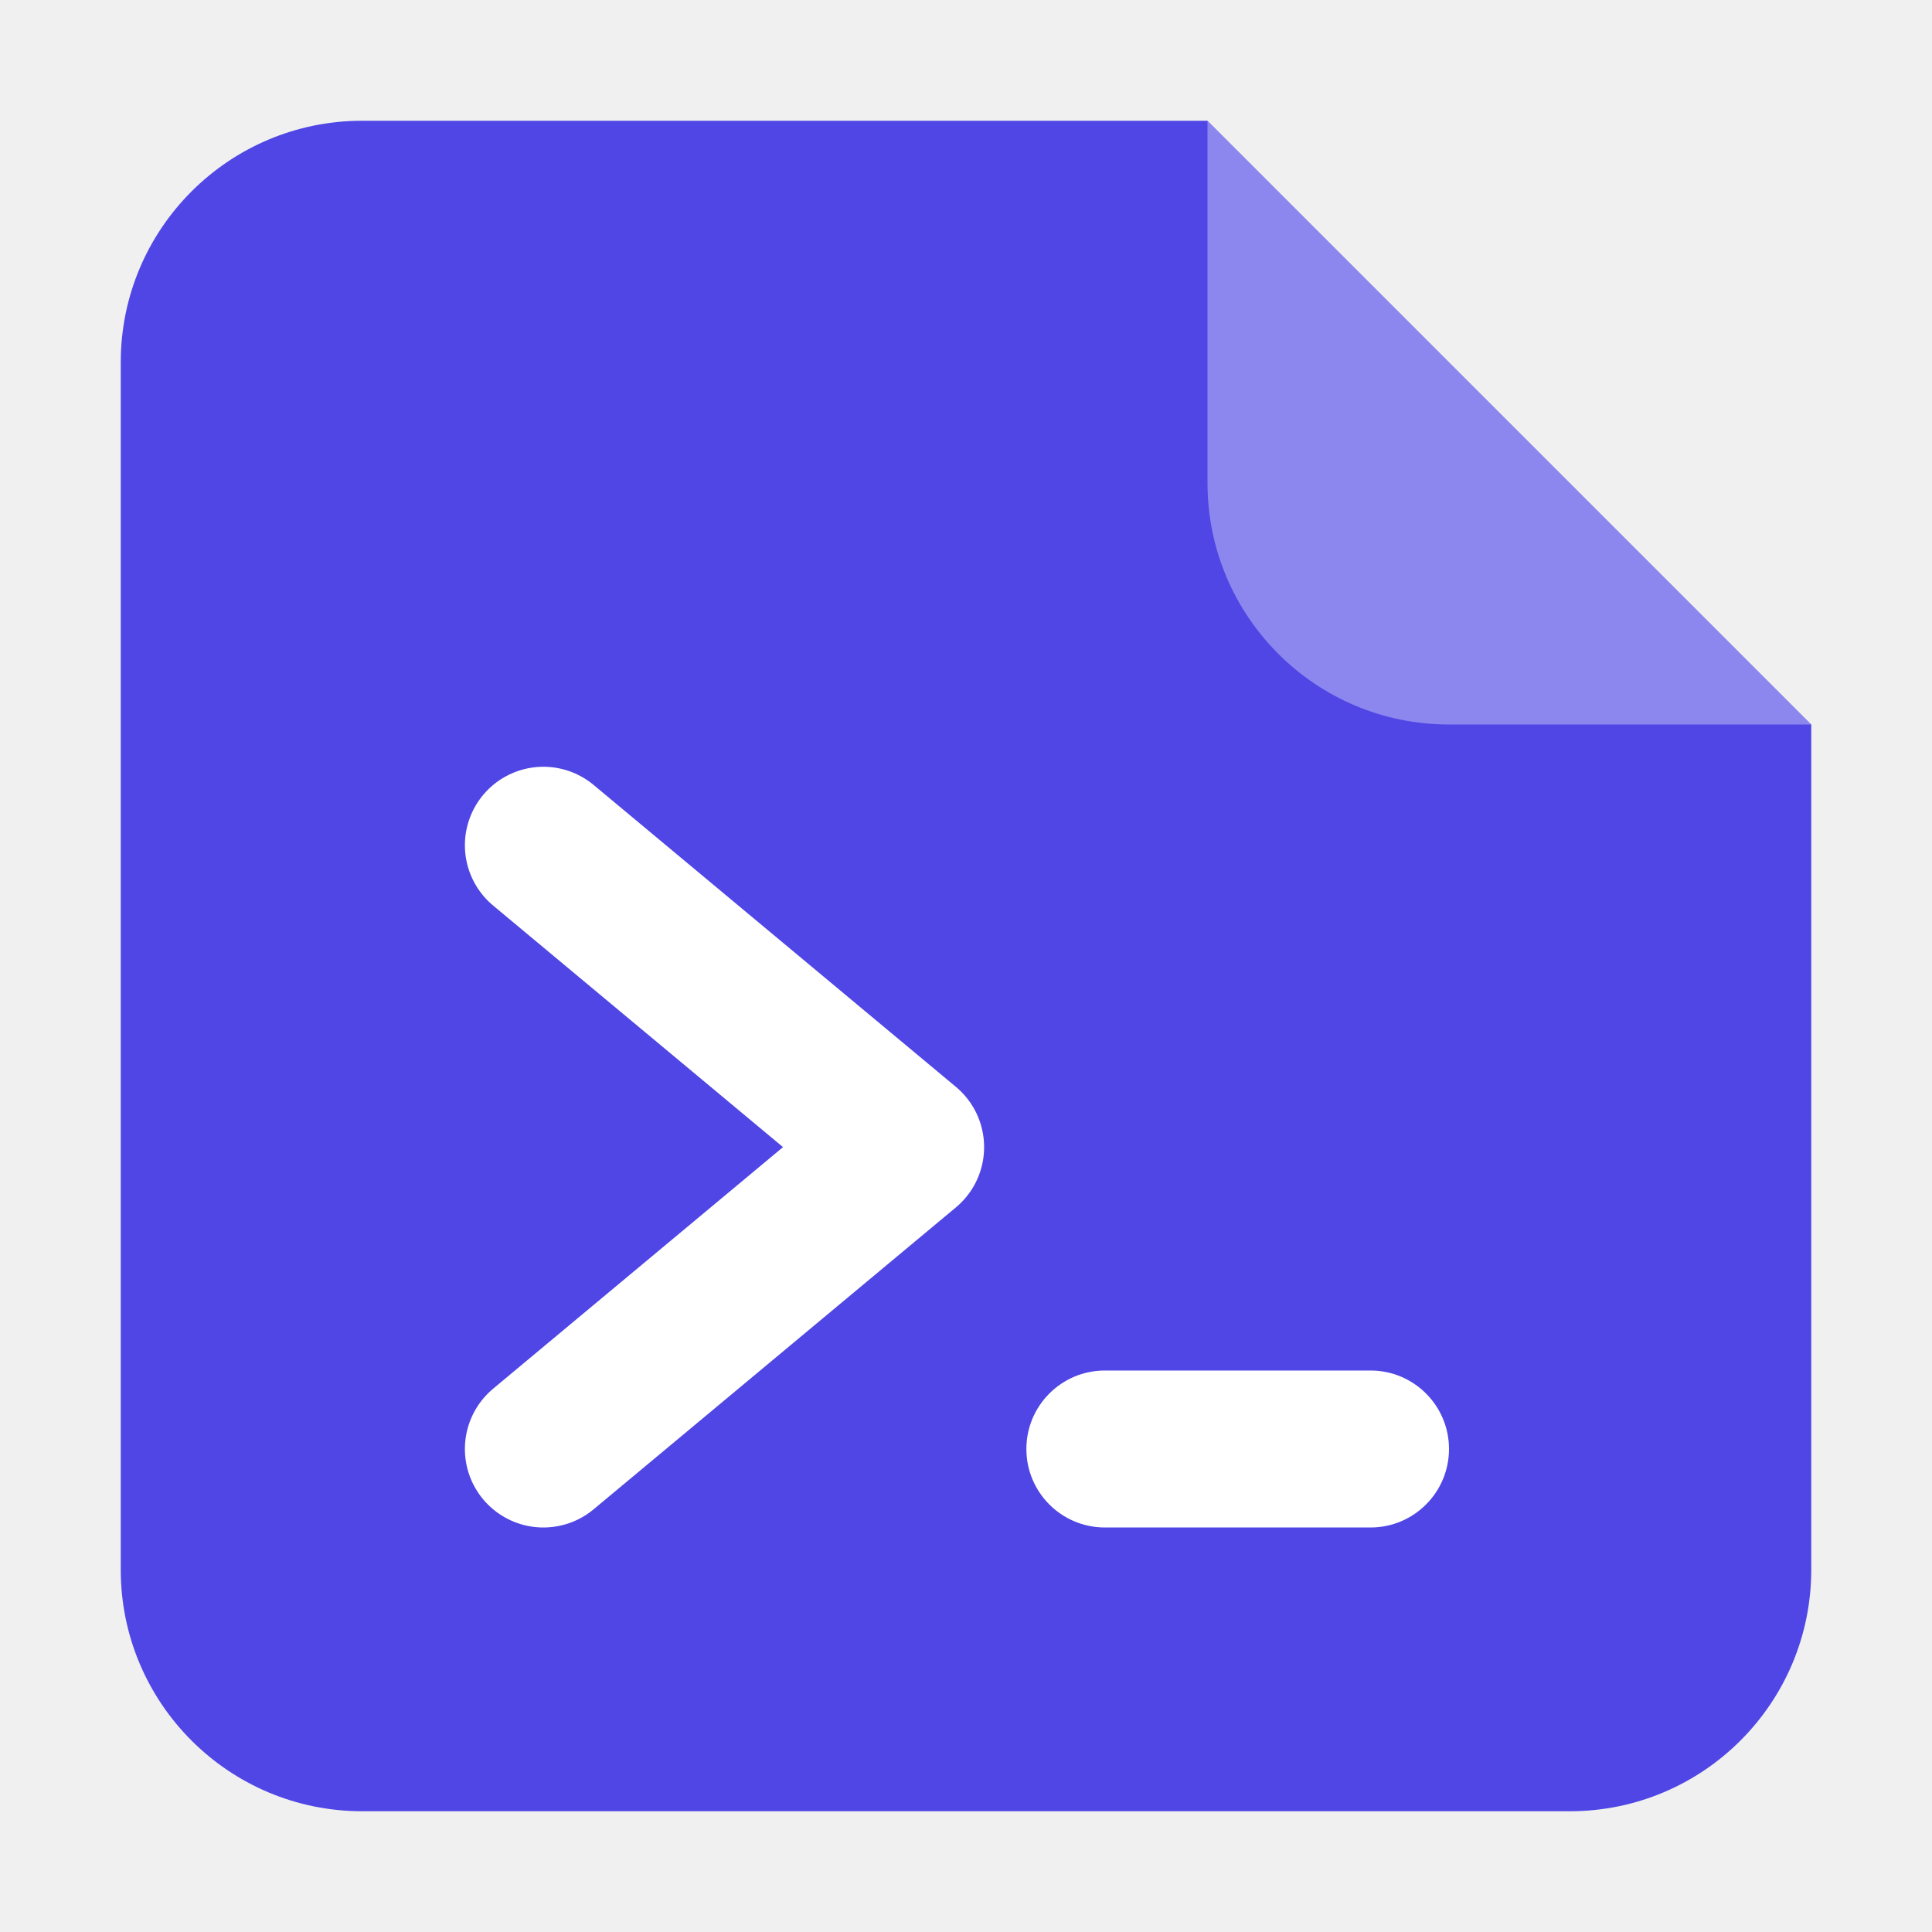
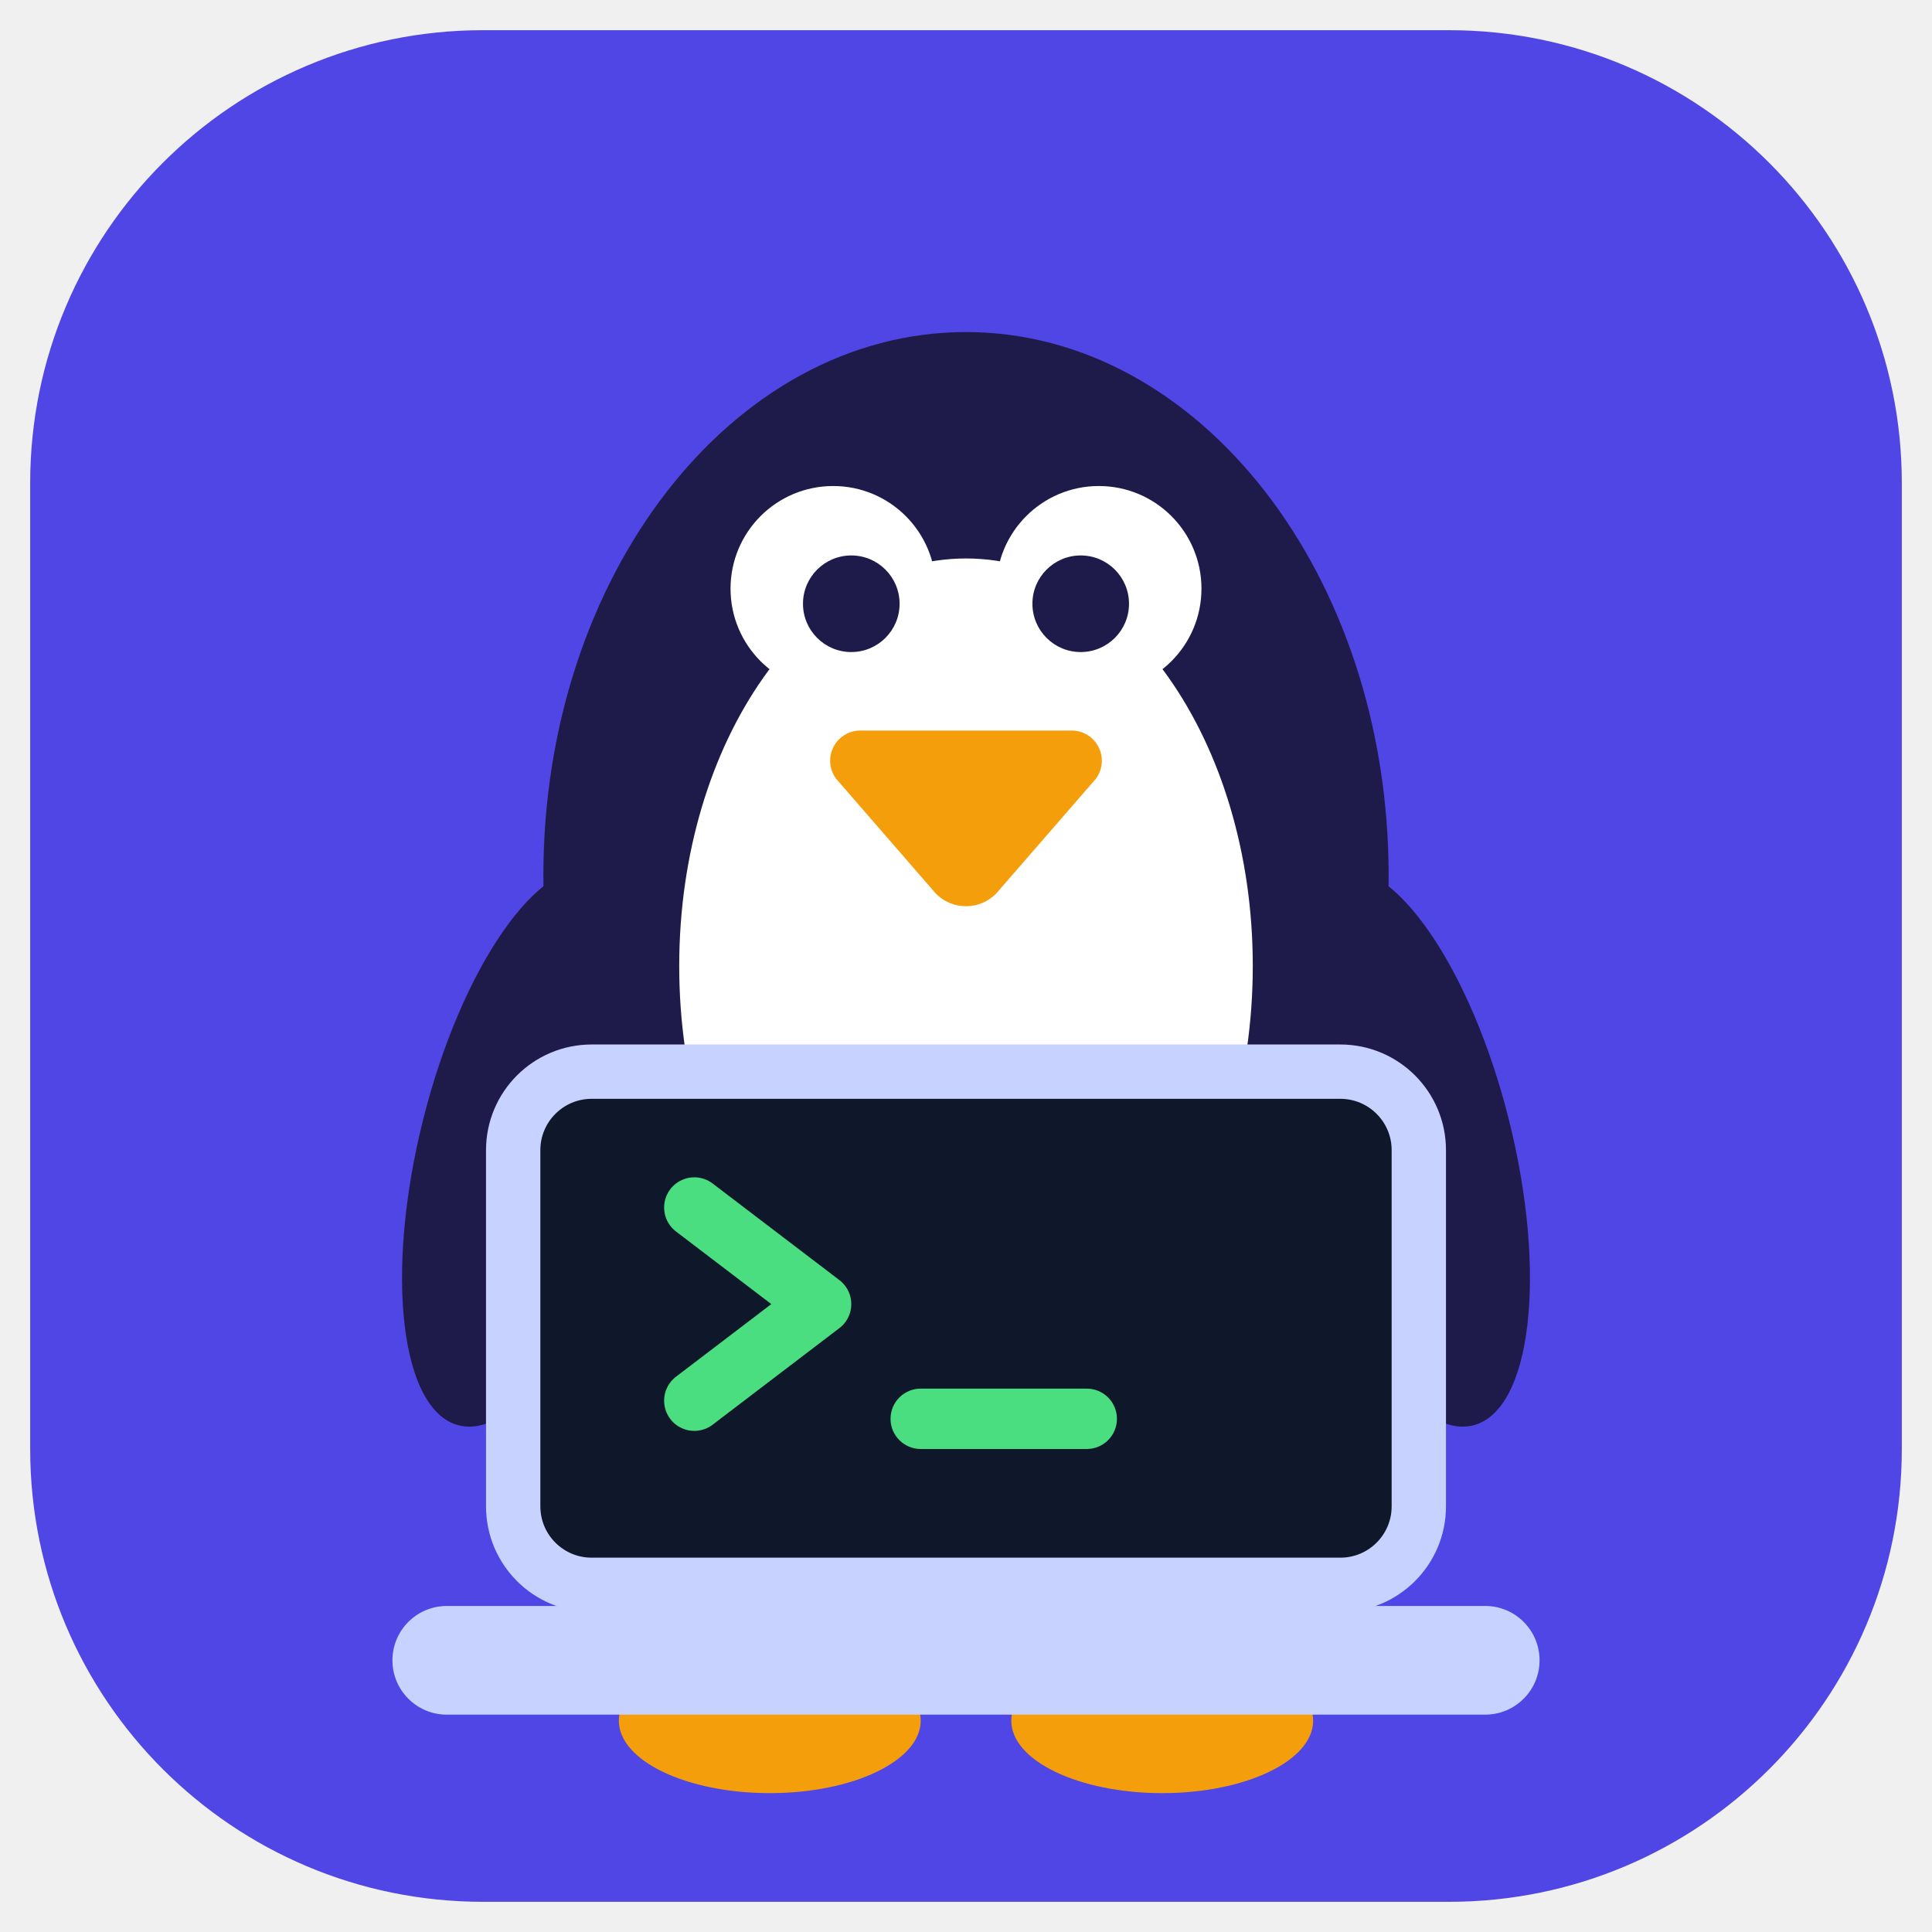
- <svg xmlns="http://www.w3.org/2000/svg" viewBox="0 0 32 32" role="img" aria-label="Tuxpedia">
-   <path d="M6 2h14l10 10v14a4 4 0 0 1-4 4H6a4 4 0 0 1-4-4V6a4 4 0 0 1 4-4z" fill="#4f46e5" />
-   <path d="M20 2v6a4 4 0 0 0 4 4h6z" fill="#fff" fill-opacity=".35" />
-   <path d="M9 14l6 5-6 5" fill="none" stroke="#fff" stroke-width="2.6" stroke-linecap="round" stroke-linejoin="round" />
-   <rect x="17" y="22.7" width="7" height="2.6" rx="1.3" fill="#fff" />
+ <svg xmlns="http://www.w3.org/2000/svg" viewBox="0 0 64 64" role="img" aria-label="Tuxpedia">
+   <rect x="1" y="1" width="62" height="62" rx="15" fill="#4f46e5" />
+   <ellipse cx="25.5" cy="57" rx="5" ry="2.4" fill="#f59e0b" />
+   <ellipse cx="38.5" cy="57" rx="5" ry="2.4" fill="#f59e0b" />
+   <ellipse cx="32" cy="29" rx="14" ry="18" fill="#1e1b4b" />
+   <ellipse cx="32" cy="32" rx="9.5" ry="13.5" fill="#fff" />
+   <circle cx="27.6" cy="19.5" r="3.4" fill="#fff" />
+   <circle cx="36.4" cy="19.5" r="3.4" fill="#fff" />
+   <circle cx="28.2" cy="20" r="1.6" fill="#1e1b4b" />
+   <circle cx="35.8" cy="20" r="1.6" fill="#1e1b4b" />
+   <path d="M28.5 24.2h7a1 1 0 0 1 .8 1.6L33 29.6a1.4 1.4 0 0 1-2 0l-3.3-3.8a1 1 0 0 1 .8-1.6z" fill="#f59e0b" />
+   <ellipse cx="17.5" cy="38" rx="3.6" ry="9.5" transform="rotate(14 17.5 38)" fill="#1e1b4b" />
+   <ellipse cx="46.5" cy="38" rx="3.6" ry="9.5" transform="rotate(-14 46.5 38)" fill="#1e1b4b" />
+   <rect x="17" y="35.5" width="30" height="17" rx="2.6" fill="#0f172a" stroke="#c7d2fe" stroke-width="1.8" />
+   <path d="M23 40l4.2 3.2L23 46.4" fill="none" stroke="#4ade80" stroke-width="2" stroke-linecap="round" stroke-linejoin="round" />
+   <rect x="29.5" y="46" width="7.5" height="2" rx="1" fill="#4ade80" />
+   <rect x="13" y="53.2" width="38" height="3.6" rx="1.8" fill="#c7d2fe" />
</svg>
